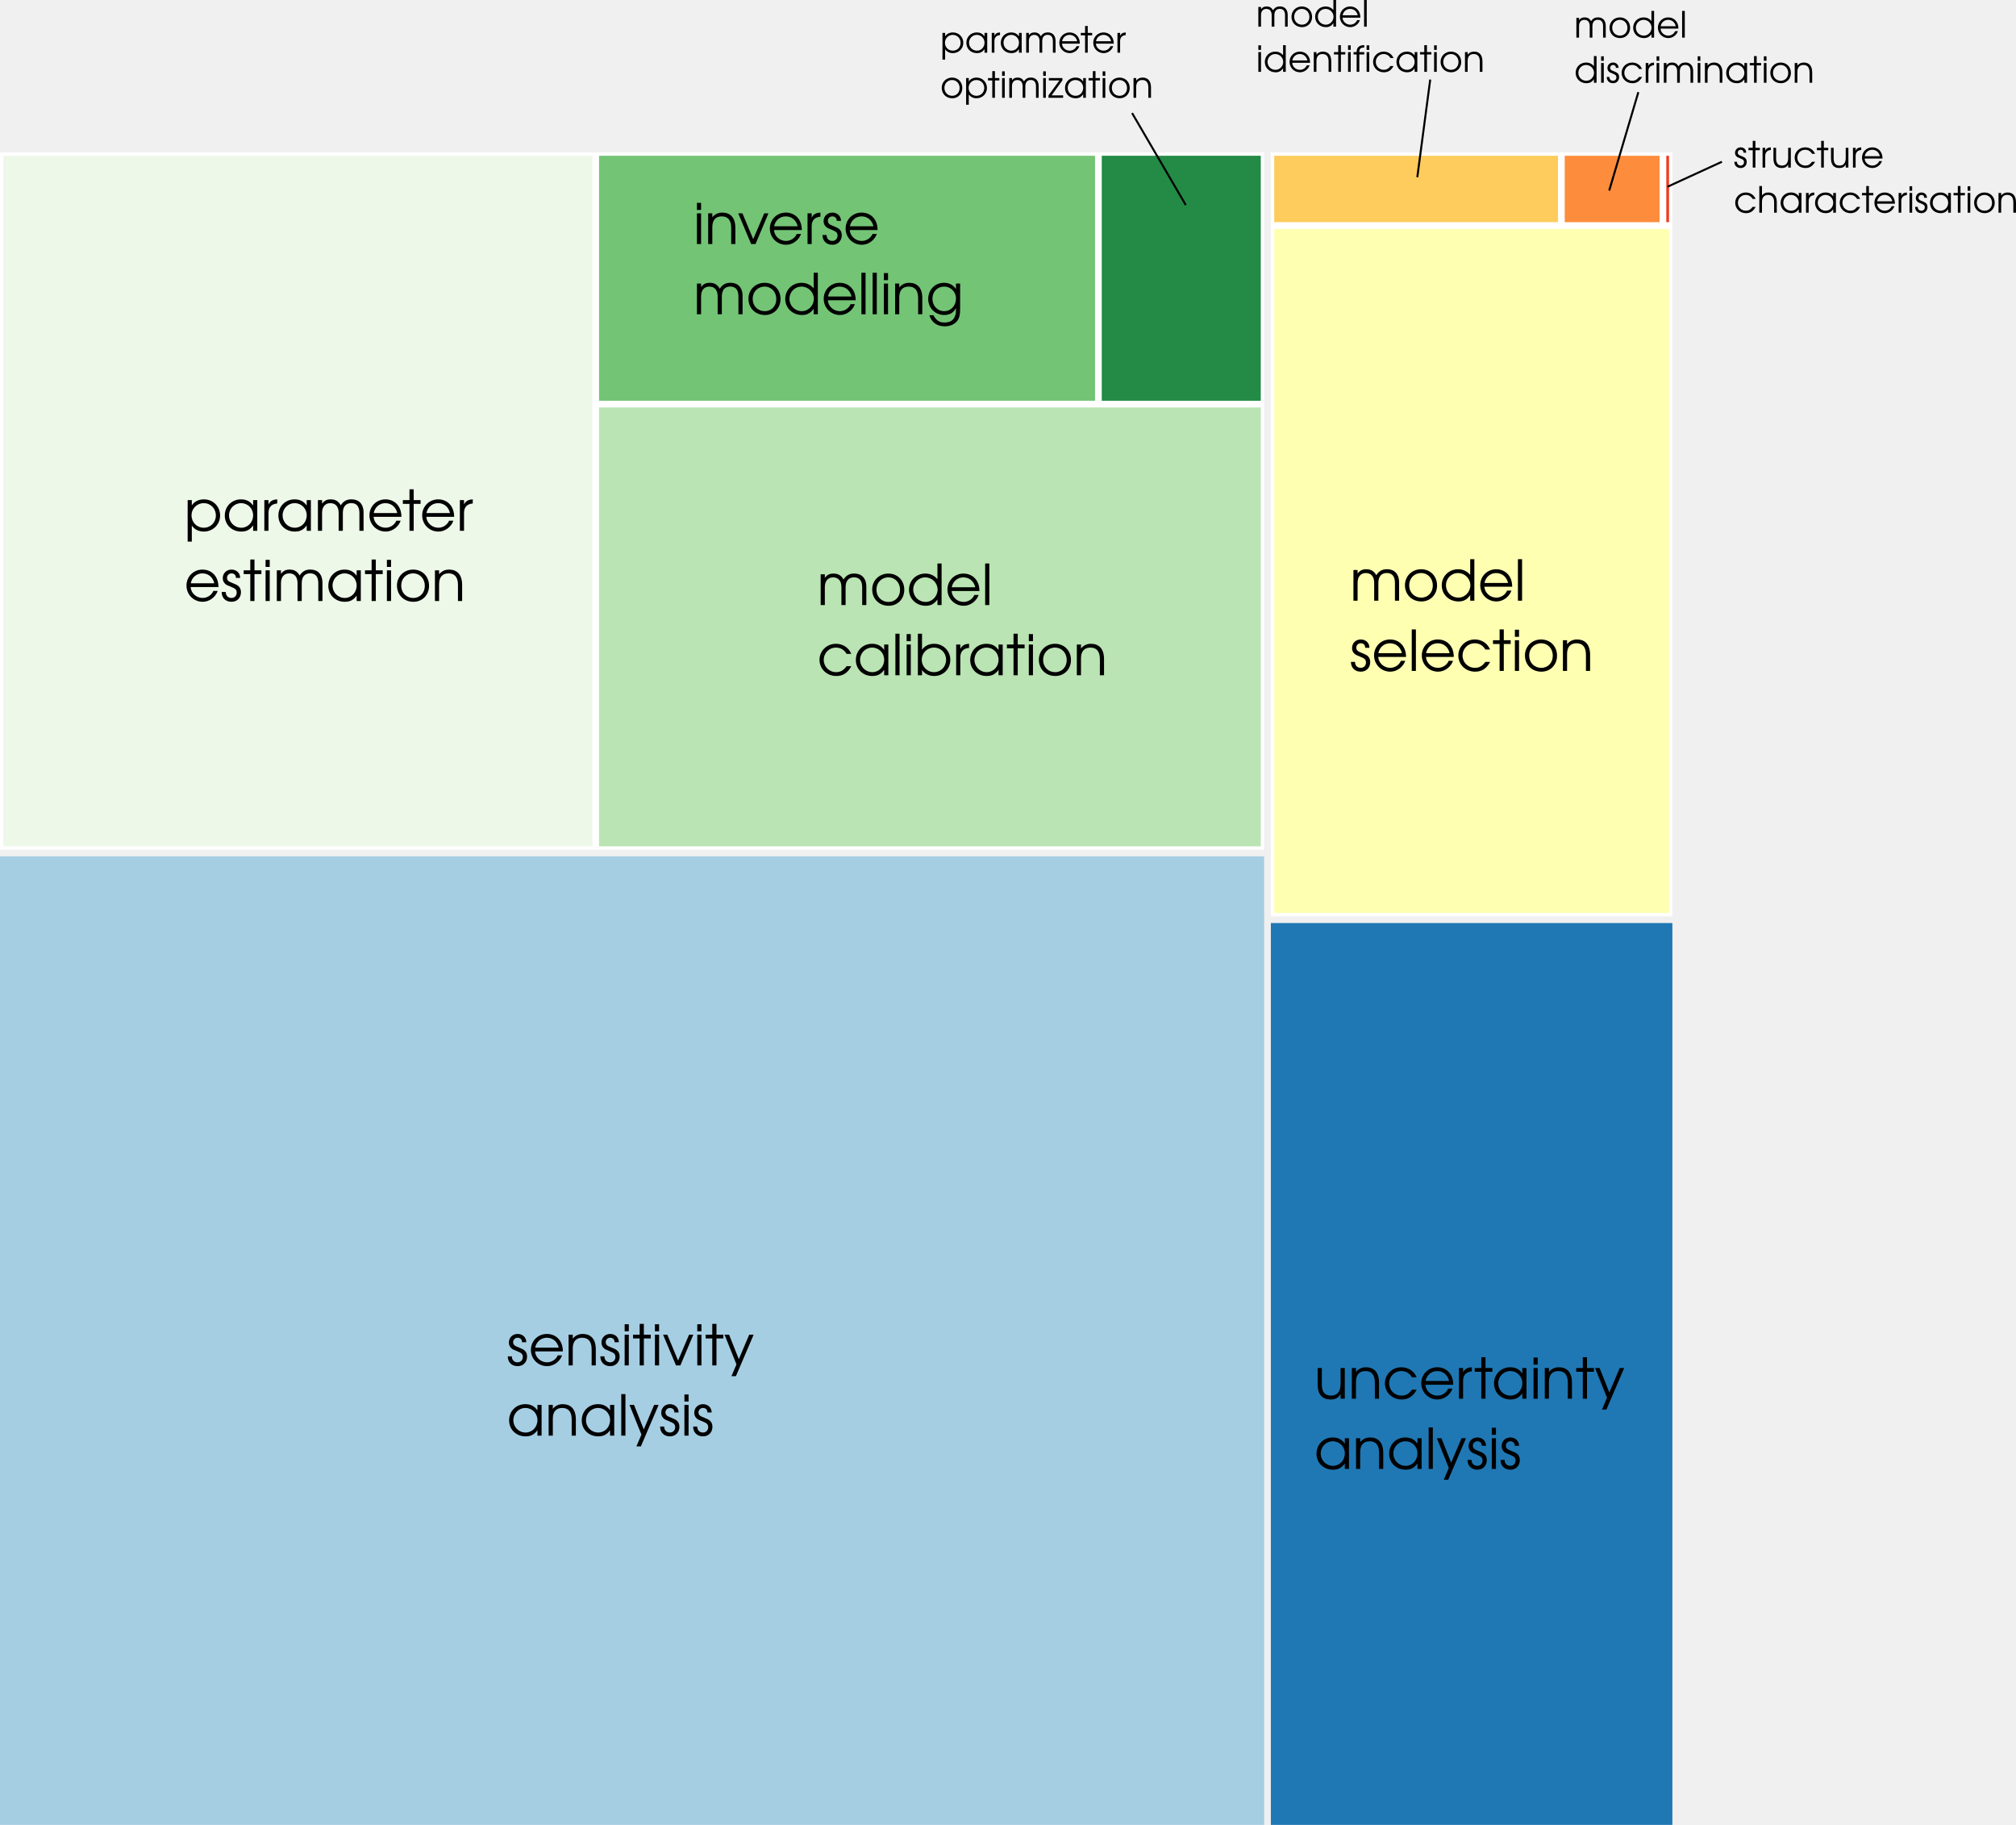
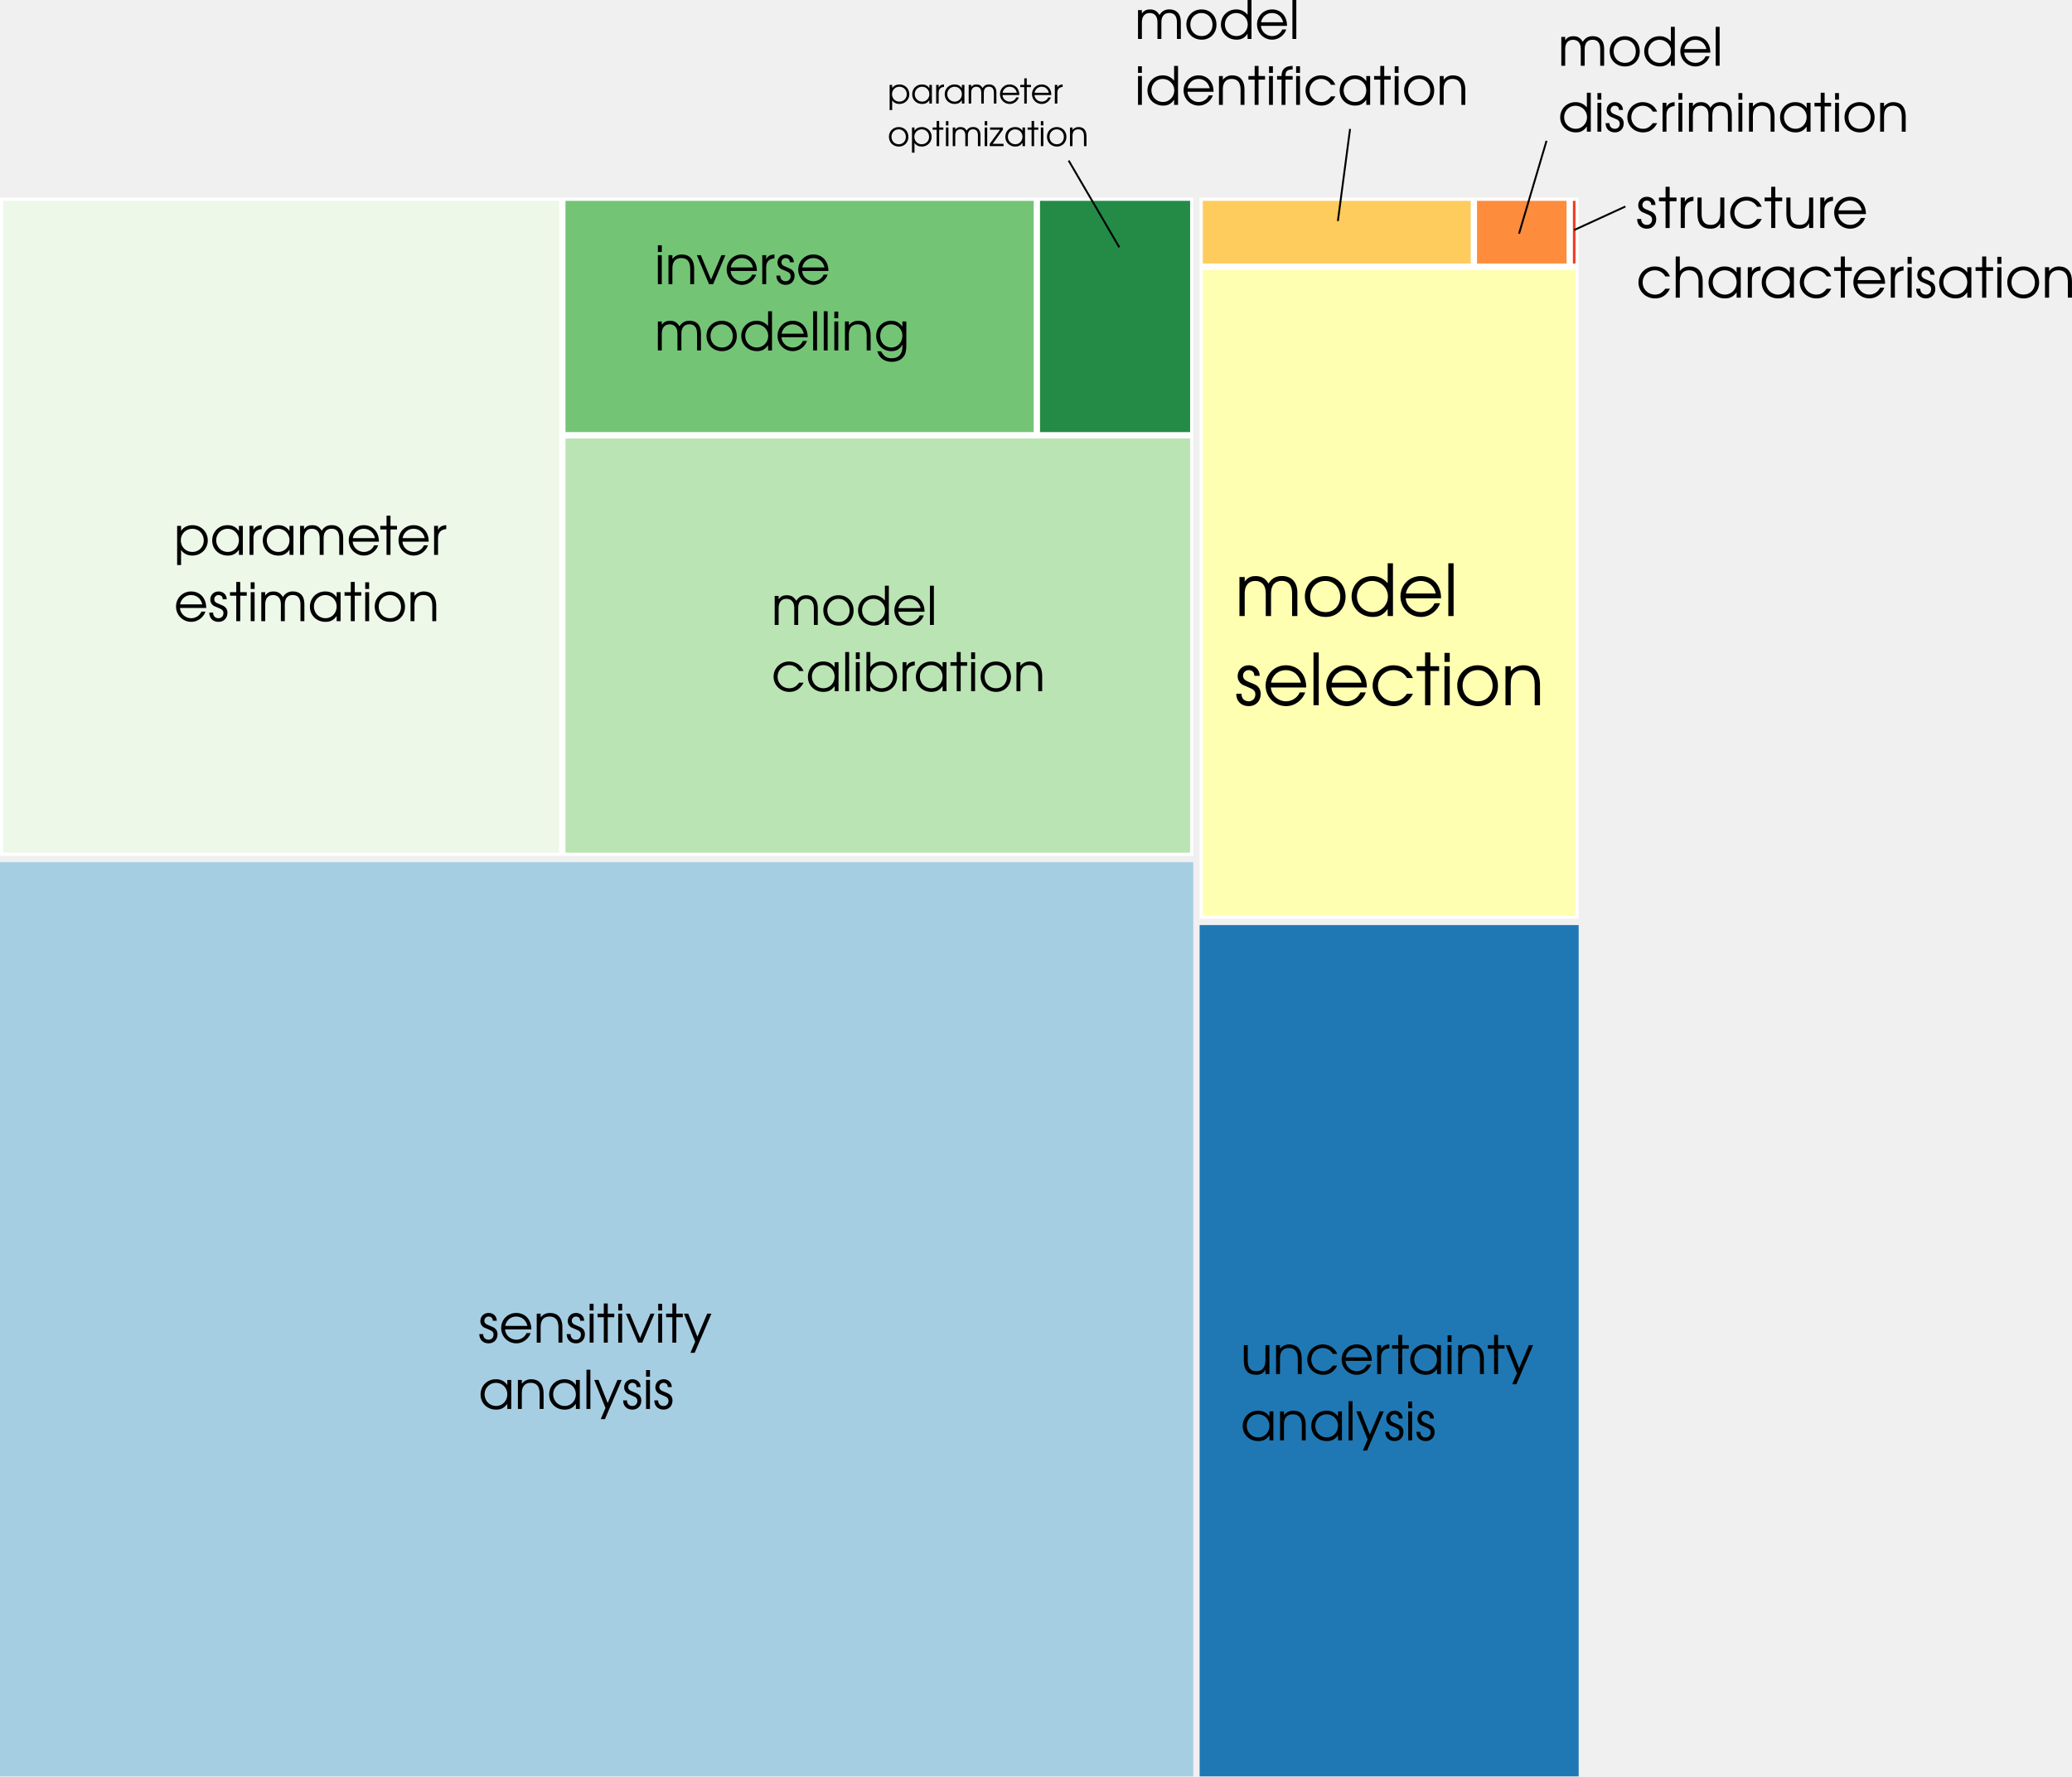
- <svg xmlns="http://www.w3.org/2000/svg" height="909.617" version="1.1" viewBox="0 0 803.951 727.693" width="1004.938" id="svg4917">
+ <svg xmlns="http://www.w3.org/2000/svg" height="938.034" version="1.1" viewBox="0 0 875.341 750.427" width="1094.176" id="svg4917">
  <defs id="defs4919" style="stroke-linecap:butt;stroke-linejoin:round">
    <style type="text/css" id="style4921">
*{stroke-linecap:butt;stroke-linejoin:round;}
  </style>
    <clipPath id="p68ad265ad8-9">
      <rect height="669.6" width="669.6" x="108" y="86.4" id="rect4967-6" style="stroke-linecap:butt;stroke-linejoin:round" />
    </clipPath>
  </defs>
-   <g id="patch_2" style="stroke-linecap:butt;stroke-linejoin:round" transform="translate(-109.339,-26.96756)">
+   <g id="patch_2" style="stroke-linecap:butt;stroke-linejoin:round" transform="translate(-109.339,-4.233977)">
    <path clip-path="url(#p68ad265ad8)" d="m 109.339,754.661 504.118,0 0,-386.197 -504.118,0 z" style="fill:#a6cee3;stroke-linecap:butt;stroke-linejoin:round" id="path4929" />
  </g>
-   <g id="patch_3" style="stroke-linecap:butt;stroke-linejoin:round" transform="translate(-109.339,-26.96756)">
+   <g id="patch_3" style="stroke-linecap:butt;stroke-linejoin:round" transform="translate(-109.339,-4.233977)">
    <path clip-path="url(#p68ad265ad8)" d="m 109.339,365.785 504.118,0 0,-278.046 -504.118,0 z" style="fill:#ffffff;stroke-linecap:butt;stroke-linejoin:round" id="path4932" />
  </g>
-   <g id="patch_4" style="stroke-linecap:butt;stroke-linejoin:round" transform="translate(-109.339,-26.96756)">
+   <g id="patch_4" style="stroke-linecap:butt;stroke-linejoin:round" transform="translate(-109.339,-4.233977)">
    <path clip-path="url(#p68ad265ad8)" d="m 616.135,754.661 160.126,0 0,-359.623 -160.126,0 z" style="fill:#1f78b4;stroke-linecap:butt;stroke-linejoin:round" id="path4935" />
  </g>
-   <g id="patch_5" style="stroke-linecap:butt;stroke-linejoin:round" transform="translate(-109.339,-26.96756)">
+   <g id="patch_5" style="stroke-linecap:butt;stroke-linejoin:round" transform="translate(-109.339,-4.233977)">
    <path clip-path="url(#p68ad265ad8)" d="m 616.135,392.36 160.126,0 0,-304.621 -160.126,0 z" style="fill:#ffffff;stroke-linecap:butt;stroke-linejoin:round" id="path4938" />
  </g>
-   <g id="patch_6" style="stroke-linecap:butt;stroke-linejoin:round" transform="translate(-109.339,-26.96756)">
+   <g id="patch_6" style="stroke-linecap:butt;stroke-linejoin:round" transform="translate(-109.339,-4.233977)">
    <path clip-path="url(#p68ad265ad8)" d="m 617.474,391.02 157.448,0 0,-272.783 -157.448,0 z" style="fill:#ffffb2;stroke-linecap:butt;stroke-linejoin:round" id="path4941" />
  </g>
-   <g id="patch_7" style="stroke-linecap:butt;stroke-linejoin:round" transform="translate(-109.339,-26.96756)">
+   <g id="patch_7" style="stroke-linecap:butt;stroke-linejoin:round" transform="translate(-109.339,-4.233977)">
    <path clip-path="url(#p68ad265ad8)" d="m 617.474,115.558 113.178,0 0,-26.48 -113.178,0 z" style="fill:#fecc5c;stroke-linecap:butt;stroke-linejoin:round" id="path4944" />
  </g>
-   <g id="patch_8" style="stroke-linecap:butt;stroke-linejoin:round" transform="translate(-109.339,-26.96756)">
+   <g id="patch_8" style="stroke-linecap:butt;stroke-linejoin:round" transform="translate(-109.339,-4.233977)">
    <path clip-path="url(#p68ad265ad8)" d="m 733.33,115.558 37.824,0 0,-26.48 -37.824,0 z" style="fill:#fd8d3c;stroke-linecap:butt;stroke-linejoin:round" id="path4947" />
  </g>
-   <g id="patch_9" style="stroke-linecap:butt;stroke-linejoin:round" transform="translate(-109.339,-26.96756)">
+   <g id="patch_9" style="stroke-linecap:butt;stroke-linejoin:round" transform="translate(-109.339,-4.233977)">
    <path clip-path="url(#p68ad265ad8)" d="m 773.832,115.558 1.09,0 0,-26.48 -1.09,0 z" style="fill:#f03b20;stroke-linecap:butt;stroke-linejoin:round" id="path4950" />
  </g>
-   <g id="patch_10" style="stroke-linecap:butt;stroke-linejoin:round" transform="translate(-109.339,-26.96756)">
+   <g id="patch_10" style="stroke-linecap:butt;stroke-linejoin:round" transform="translate(-109.339,-4.233977)">
    <path clip-path="url(#p68ad265ad8)" d="m 110.678,364.446 234.884,0 0,-275.368 -234.884,0 z" style="fill:#edf8e9;stroke-linecap:butt;stroke-linejoin:round" id="path4953" />
  </g>
-   <g id="patch_11" style="stroke-linecap:butt;stroke-linejoin:round" transform="translate(-109.339,-26.96756)">
+   <g id="patch_11" style="stroke-linecap:butt;stroke-linejoin:round" transform="translate(-109.339,-4.233977)">
    <path clip-path="url(#p68ad265ad8)" d="m 348.24,364.446 263.877,0 0,-174.994 -263.877,0 z" style="fill:#bae4b3;stroke-linecap:butt;stroke-linejoin:round" id="path4956" />
  </g>
-   <g id="patch_12" style="stroke-linecap:butt;stroke-linejoin:round" transform="translate(-109.339,-26.96756)">
+   <g id="patch_12" style="stroke-linecap:butt;stroke-linejoin:round" transform="translate(-109.339,-4.233977)">
    <path clip-path="url(#p68ad265ad8)" d="m 348.24,186.773 197.786,0 0,-97.695 -197.786,0 z" style="fill:#74c476;stroke-linecap:butt;stroke-linejoin:round" id="path4959" />
  </g>
-   <g id="patch_13" style="stroke-linecap:butt;stroke-linejoin:round" transform="translate(-109.339,-26.96756)">
+   <g id="patch_13" style="stroke-linecap:butt;stroke-linejoin:round" transform="translate(-109.339,-4.233977)">
    <path clip-path="url(#p68ad265ad8)" d="m 548.704,186.773 63.413,0 0,-97.695 -63.413,0 z" style="fill:#238b45;stroke-linecap:butt;stroke-linejoin:round" id="path4962" />
  </g>
  <defs id="defs4964">
    <clipPath id="p68ad265ad8">
      <rect height="669.6" width="669.6" x="108" y="86.4" id="rect4967" style="stroke-linecap:butt;stroke-linejoin:round" />
    </clipPath>
  </defs>
-   <text xml:space="preserve" style="font-size:19.2px;font-style:normal;font-variant:normal;font-weight:normal;font-stretch:normal;line-height:125%;letter-spacing:0px;word-spacing:0px;fill:#000000;fill-opacity:1;stroke:none;font-family:Webdings;-inkscape-font-specification:Webdings" x="202.088" y="544.467" id="text4076">
-     <tspan id="tspan4078" x="202.088" y="544.467" style="font-size:22.4px;font-style:normal;font-variant:normal;font-weight:normal;font-stretch:normal;font-family:TeX Gyre Adventor;-inkscape-font-specification:TeX Gyre Adventor">sensitivity </tspan>
-     <tspan x="202.088" y="572.467" style="font-size:22.4px;font-style:normal;font-variant:normal;font-weight:normal;font-stretch:normal;font-family:TeX Gyre Adventor;-inkscape-font-specification:TeX Gyre Adventor" id="tspan4122">analysis</tspan>
+   <text xml:space="preserve" style="font-size:19.2px;font-style:normal;font-variant:normal;font-weight:normal;font-stretch:normal;line-height:125%;letter-spacing:0px;word-spacing:0px;fill:#000000;fill-opacity:1;stroke:none;font-family:Webdings;-inkscape-font-specification:Webdings" x="202.088" y="567.2" id="text4076">
+     <tspan id="tspan4078" x="202.088" y="567.2" style="font-size:22.4px;font-style:normal;font-variant:normal;font-weight:normal;font-stretch:normal;font-family:TeX Gyre Adventor;-inkscape-font-specification:TeX Gyre Adventor">sensitivity </tspan>
+     <tspan x="202.088" y="595.2" style="font-size:22.4px;font-style:normal;font-variant:normal;font-weight:normal;font-stretch:normal;font-family:TeX Gyre Adventor;-inkscape-font-specification:TeX Gyre Adventor" id="tspan4122">analysis</tspan>
  </text>
-   <text xml:space="preserve" style="font-size:19.2px;font-style:normal;font-variant:normal;font-weight:normal;font-stretch:normal;line-height:125%;letter-spacing:0px;word-spacing:0px;fill:#000000;fill-opacity:1;stroke:none;font-family:Webdings;-inkscape-font-specification:Webdings" x="524.063" y="557.754" id="text4076-4">
-     <tspan id="tspan4078-6" x="524.063" y="557.754" style="font-size:22.4px;font-style:normal;font-variant:normal;font-weight:normal;font-stretch:normal;font-family:TeX Gyre Adventor;-inkscape-font-specification:TeX Gyre Adventor">uncertainty </tspan>
-     <tspan x="524.063" y="585.754" style="font-size:22.4px;font-style:normal;font-variant:normal;font-weight:normal;font-stretch:normal;font-family:TeX Gyre Adventor;-inkscape-font-specification:TeX Gyre Adventor" id="tspan4120">analysis</tspan>
+   <text xml:space="preserve" style="font-size:19.2px;font-style:normal;font-variant:normal;font-weight:normal;font-stretch:normal;line-height:125%;letter-spacing:0px;word-spacing:0px;fill:#000000;fill-opacity:1;stroke:none;font-family:Webdings;-inkscape-font-specification:Webdings" x="524.063" y="580.487" id="text4076-4">
+     <tspan id="tspan4078-6" x="524.063" y="580.487" style="font-size:22.4px;font-style:normal;font-variant:normal;font-weight:normal;font-stretch:normal;font-family:TeX Gyre Adventor;-inkscape-font-specification:TeX Gyre Adventor">uncertainty </tspan>
+     <tspan x="524.063" y="608.487" style="font-size:22.4px;font-style:normal;font-variant:normal;font-weight:normal;font-stretch:normal;font-family:TeX Gyre Adventor;-inkscape-font-specification:TeX Gyre Adventor" id="tspan4120">analysis</tspan>
  </text>
-   <text xml:space="preserve" style="font-size:19.2px;font-style:normal;font-variant:normal;font-weight:normal;font-stretch:normal;line-height:125%;letter-spacing:0px;word-spacing:0px;fill:#000000;fill-opacity:1;stroke:none;font-family:Webdings;-inkscape-font-specification:Webdings" x="538.33" y="239.537" id="text4076-4-4">
-     <tspan x="538.33" y="239.537" style="font-size:22.4px;font-style:normal;font-variant:normal;font-weight:normal;font-stretch:normal;font-family:TeX Gyre Adventor;-inkscape-font-specification:TeX Gyre Adventor" id="tspan4120-8">model</tspan>
-     <tspan x="538.33" y="267.537" style="font-size:22.4px;font-style:normal;font-variant:normal;font-weight:normal;font-stretch:normal;font-family:TeX Gyre Adventor;-inkscape-font-specification:TeX Gyre Adventor" id="tspan4709">selection</tspan>
+   <text xml:space="preserve" style="font-size:25.833px;font-style:normal;font-variant:normal;font-weight:normal;font-stretch:normal;line-height:125%;letter-spacing:0px;word-spacing:0px;fill:#000000;fill-opacity:1;stroke:none;font-family:Webdings;-inkscape-font-specification:Webdings" x="521.716" y="260.243" id="text4076-4-4">
+     <tspan x="521.716" y="260.243" style="font-size:30.139px;font-style:normal;font-variant:normal;font-weight:normal;font-stretch:normal;font-family:TeX Gyre Adventor;-inkscape-font-specification:TeX Gyre Adventor" id="tspan4120-8">model</tspan>
+     <tspan x="521.716" y="297.917" style="font-size:30.139px;font-style:normal;font-variant:normal;font-weight:normal;font-stretch:normal;font-family:TeX Gyre Adventor;-inkscape-font-specification:TeX Gyre Adventor" id="tspan4709">selection</tspan>
  </text>
-   <text xml:space="preserve" style="font-size:19.2px;font-style:normal;font-variant:normal;font-weight:normal;font-stretch:normal;line-height:125%;letter-spacing:0px;word-spacing:0px;fill:#000000;fill-opacity:1;stroke:none;font-family:Webdings;-inkscape-font-specification:Webdings" x="73.431" y="211.671" id="text4076-4-4-0">
-     <tspan x="73.431" y="211.671" style="font-size:22.4px;font-style:normal;font-variant:normal;font-weight:normal;font-stretch:normal;font-family:TeX Gyre Adventor;-inkscape-font-specification:TeX Gyre Adventor" id="tspan4709-2">parameter</tspan>
-     <tspan x="73.431" y="239.671" style="font-size:22.4px;font-style:normal;font-variant:normal;font-weight:normal;font-stretch:normal;font-family:TeX Gyre Adventor;-inkscape-font-specification:TeX Gyre Adventor" id="tspan4737">estimation</tspan>
+   <text xml:space="preserve" style="font-size:19.2px;font-style:normal;font-variant:normal;font-weight:normal;font-stretch:normal;line-height:125%;letter-spacing:0px;word-spacing:0px;fill:#000000;fill-opacity:1;stroke:none;font-family:Webdings;-inkscape-font-specification:Webdings" x="73.431" y="234.405" id="text4076-4-4-0">
+     <tspan x="73.431" y="234.405" style="font-size:22.4px;font-style:normal;font-variant:normal;font-weight:normal;font-stretch:normal;font-family:TeX Gyre Adventor;-inkscape-font-specification:TeX Gyre Adventor" id="tspan4709-2">parameter</tspan>
+     <tspan x="73.431" y="262.405" style="font-size:22.4px;font-style:normal;font-variant:normal;font-weight:normal;font-stretch:normal;font-family:TeX Gyre Adventor;-inkscape-font-specification:TeX Gyre Adventor" id="tspan4737">estimation</tspan>
  </text>
-   <text xml:space="preserve" style="font-size:19.2px;font-style:normal;font-variant:normal;font-weight:normal;font-stretch:normal;line-height:125%;letter-spacing:0px;word-spacing:0px;fill:#000000;fill-opacity:1;stroke:none;font-family:Webdings;-inkscape-font-specification:Webdings" x="325.871" y="241.262" id="text4076-4-4-0-4">
-     <tspan x="325.871" y="241.262" style="font-size:22.4px;font-style:normal;font-variant:normal;font-weight:normal;font-stretch:normal;font-family:TeX Gyre Adventor;-inkscape-font-specification:TeX Gyre Adventor" id="tspan4737-5">model</tspan>
-     <tspan x="325.871" y="269.262" style="font-size:22.4px;font-style:normal;font-variant:normal;font-weight:normal;font-stretch:normal;font-family:TeX Gyre Adventor;-inkscape-font-specification:TeX Gyre Adventor" id="tspan4765">calibration</tspan>
+   <text xml:space="preserve" style="font-size:19.2px;font-style:normal;font-variant:normal;font-weight:normal;font-stretch:normal;line-height:125%;letter-spacing:0px;word-spacing:0px;fill:#000000;fill-opacity:1;stroke:none;font-family:Webdings;-inkscape-font-specification:Webdings" x="325.871" y="263.996" id="text4076-4-4-0-4">
+     <tspan x="325.871" y="263.996" style="font-size:22.4px;font-style:normal;font-variant:normal;font-weight:normal;font-stretch:normal;font-family:TeX Gyre Adventor;-inkscape-font-specification:TeX Gyre Adventor" id="tspan4737-5">model</tspan>
+     <tspan x="325.871" y="291.996" style="font-size:22.4px;font-style:normal;font-variant:normal;font-weight:normal;font-stretch:normal;font-family:TeX Gyre Adventor;-inkscape-font-specification:TeX Gyre Adventor" id="tspan4765">calibration</tspan>
  </text>
-   <text xml:space="preserve" style="font-size:19.2px;font-style:normal;font-variant:normal;font-weight:normal;font-stretch:normal;line-height:125%;letter-spacing:0px;word-spacing:0px;fill:#000000;fill-opacity:1;stroke:none;font-family:Webdings;-inkscape-font-specification:Webdings" x="276.521" y="97.311" id="text4076-4-4-0-4-0-9">
-     <tspan x="276.521" y="97.311" style="font-size:22.4px;font-style:normal;font-variant:normal;font-weight:normal;font-stretch:normal;font-family:TeX Gyre Adventor;-inkscape-font-specification:TeX Gyre Adventor" id="tspan4793-8">inverse</tspan>
-     <tspan x="276.521" y="125.311" style="font-size:22.4px;font-style:normal;font-variant:normal;font-weight:normal;font-stretch:normal;font-family:TeX Gyre Adventor;-inkscape-font-specification:TeX Gyre Adventor" id="tspan4821">modelling</tspan>
+   <text xml:space="preserve" style="font-size:19.2px;font-style:normal;font-variant:normal;font-weight:normal;font-stretch:normal;line-height:125%;letter-spacing:0px;word-spacing:0px;fill:#000000;fill-opacity:1;stroke:none;font-family:Webdings;-inkscape-font-specification:Webdings" x="276.521" y="120.045" id="text4076-4-4-0-4-0-9">
+     <tspan x="276.521" y="120.045" style="font-size:22.4px;font-style:normal;font-variant:normal;font-weight:normal;font-stretch:normal;font-family:TeX Gyre Adventor;-inkscape-font-specification:TeX Gyre Adventor" id="tspan4793-8">inverse</tspan>
+     <tspan x="276.521" y="148.045" style="font-size:22.4px;font-style:normal;font-variant:normal;font-weight:normal;font-stretch:normal;font-family:TeX Gyre Adventor;-inkscape-font-specification:TeX Gyre Adventor" id="tspan4821">modelling</tspan>
  </text>
-   <text xml:space="preserve" style="font-size:12.006px;font-style:normal;font-variant:normal;font-weight:normal;font-stretch:normal;line-height:125%;letter-spacing:0px;word-spacing:0px;fill:#000000;fill-opacity:1;stroke:none;font-family:Webdings;-inkscape-font-specification:Webdings" x="374.935" y="21.002" id="text4076-4-4-0-4-0-0">
-     <tspan x="374.935" y="21.002" style="font-size:14.4px;font-style:normal;font-variant:normal;font-weight:normal;font-stretch:normal;font-family:TeX Gyre Adventor;-inkscape-font-specification:TeX Gyre Adventor" id="tspan4765-2-5">parameter</tspan>
-     <tspan x="374.935" y="39.002" style="font-size:14.4px;font-style:normal;font-variant:normal;font-weight:normal;font-stretch:normal;font-family:TeX Gyre Adventor;-inkscape-font-specification:TeX Gyre Adventor" id="tspan4793-9">optimization</tspan>
+   <text xml:space="preserve" style="font-size:12.006px;font-style:normal;font-variant:normal;font-weight:normal;font-stretch:normal;line-height:125%;letter-spacing:0px;word-spacing:0px;fill:#000000;fill-opacity:1;stroke:none;font-family:Webdings;-inkscape-font-specification:Webdings" x="374.935" y="43.736" id="text4076-4-4-0-4-0-0">
+     <tspan x="374.935" y="43.736" style="font-size:14.4px;font-style:normal;font-variant:normal;font-weight:normal;font-stretch:normal;font-family:TeX Gyre Adventor;-inkscape-font-specification:TeX Gyre Adventor" id="tspan4765-2-5">parameter</tspan>
+     <tspan x="374.935" y="61.736" style="font-size:14.4px;font-style:normal;font-variant:normal;font-weight:normal;font-stretch:normal;font-family:TeX Gyre Adventor;-inkscape-font-specification:TeX Gyre Adventor" id="tspan4793-9">optimization</tspan>
  </text>
-   <text xml:space="preserve" style="font-size:19.2px;font-style:normal;font-variant:normal;font-weight:normal;font-stretch:normal;line-height:125%;letter-spacing:0px;word-spacing:0px;fill:#000000;fill-opacity:1;stroke:none;font-family:Webdings;-inkscape-font-specification:Webdings" x="500.906" y="10.642" id="text4076-4-4-0-4-0-1">
-     <tspan x="500.906" y="10.642" style="font-size:14.4px;font-style:normal;font-variant:normal;font-weight:normal;font-stretch:normal;font-family:TeX Gyre Adventor;-inkscape-font-specification:TeX Gyre Adventor" id="tspan4793-1">model </tspan>
-     <tspan x="500.906" y="28.642" style="font-size:14.4px;font-style:normal;font-variant:normal;font-weight:normal;font-stretch:normal;font-family:TeX Gyre Adventor;-inkscape-font-specification:TeX Gyre Adventor" id="tspan5162">identification</tspan>
+   <text xml:space="preserve" style="font-size:29.705px;font-style:normal;font-variant:normal;font-weight:normal;font-stretch:normal;line-height:125%;letter-spacing:0px;word-spacing:0px;fill:#000000;fill-opacity:1;stroke:none;font-family:Webdings;-inkscape-font-specification:Webdings" x="479.359" y="16.464" id="text4076-4-4-0-4-0-1">
+     <tspan x="479.359" y="16.464" style="font-size:22.279px;font-style:normal;font-variant:normal;font-weight:normal;font-stretch:normal;font-family:TeX Gyre Adventor;-inkscape-font-specification:TeX Gyre Adventor" id="tspan4793-1">model </tspan>
+     <tspan x="479.359" y="44.312" style="font-size:22.279px;font-style:normal;font-variant:normal;font-weight:normal;font-stretch:normal;font-family:TeX Gyre Adventor;-inkscape-font-specification:TeX Gyre Adventor" id="tspan5162">identification</tspan>
  </text>
-   <text xml:space="preserve" style="font-size:19.2px;font-style:normal;font-variant:normal;font-weight:normal;font-stretch:normal;line-height:125%;letter-spacing:0px;word-spacing:0px;fill:#000000;fill-opacity:1;stroke:none;font-family:Webdings;-inkscape-font-specification:Webdings" x="691.365" y="66.816" id="text4076-4-4-0-4-0-96">
-     <tspan x="691.365" y="66.816" style="font-size:14.4px;font-style:normal;font-variant:normal;font-weight:normal;font-stretch:normal;font-family:TeX Gyre Adventor;-inkscape-font-specification:TeX Gyre Adventor" id="tspan4793-3">structure</tspan>
-     <tspan x="691.365" y="84.816" style="font-size:14.4px;font-style:normal;font-variant:normal;font-weight:normal;font-stretch:normal;font-family:TeX Gyre Adventor;-inkscape-font-specification:TeX Gyre Adventor" id="tspan5158">characterisation</tspan>
+   <text xml:space="preserve" style="font-size:31.403px;font-style:normal;font-variant:normal;font-weight:normal;font-stretch:normal;line-height:125%;letter-spacing:0px;word-spacing:0px;fill:#000000;fill-opacity:1;stroke:none;font-family:Webdings;-inkscape-font-specification:Webdings" x="691.2" y="96.313" id="text4076-4-4-0-4-0-96">
+     <tspan x="691.2" y="96.313" style="font-size:23.552px;font-style:normal;font-variant:normal;font-weight:normal;font-stretch:normal;font-family:TeX Gyre Adventor;-inkscape-font-specification:TeX Gyre Adventor" id="tspan4793-3">structure</tspan>
+     <tspan x="691.2" y="125.753" style="font-size:23.552px;font-style:normal;font-variant:normal;font-weight:normal;font-stretch:normal;font-family:TeX Gyre Adventor;-inkscape-font-specification:TeX Gyre Adventor" id="tspan5158">characterisation</tspan>
  </text>
-   <text xml:space="preserve" style="font-size:19.2px;font-style:normal;font-variant:normal;font-weight:normal;font-stretch:normal;line-height:125%;letter-spacing:0px;word-spacing:0px;fill:#000000;fill-opacity:1;stroke:none;font-family:Webdings;-inkscape-font-specification:Webdings" x="627.735" y="15" id="text4076-4-4-0-4-0-1-0">
-     <tspan x="627.735" y="15" style="font-size:14.4px;font-style:normal;font-variant:normal;font-weight:normal;font-stretch:normal;font-family:TeX Gyre Adventor;-inkscape-font-specification:TeX Gyre Adventor" id="tspan5162-0">model </tspan>
-     <tspan x="627.735" y="33" style="font-size:14.4px;font-style:normal;font-variant:normal;font-weight:normal;font-stretch:normal;font-family:TeX Gyre Adventor;-inkscape-font-specification:TeX Gyre Adventor" id="tspan5190">discrimination</tspan>
+   <text xml:space="preserve" style="font-size:29.705px;font-style:normal;font-variant:normal;font-weight:normal;font-stretch:normal;line-height:125%;letter-spacing:0px;word-spacing:0px;fill:#000000;fill-opacity:1;stroke:none;font-family:Webdings;-inkscape-font-specification:Webdings" x="658.188" y="27.783" id="text4076-4-4-0-4-0-1-0">
+     <tspan x="658.188" y="27.783" style="font-size:22.279px;font-style:normal;font-variant:normal;font-weight:normal;font-stretch:normal;font-family:TeX Gyre Adventor;-inkscape-font-specification:TeX Gyre Adventor" id="tspan5162-0">model </tspan>
+     <tspan x="658.188" y="55.631" style="font-size:22.279px;font-style:normal;font-variant:normal;font-weight:normal;font-stretch:normal;font-family:TeX Gyre Adventor;-inkscape-font-specification:TeX Gyre Adventor" id="tspan5190">discrimination</tspan>
  </text>
-   <path style="fill:none;stroke:#000000;stroke-width:0.8px;stroke-linecap:butt;stroke-linejoin:miter;stroke-opacity:1" d="M 472.864,81.745 451.459,45.088" id="path5700" />
-   <path style="fill:none;stroke:#000000;stroke-width:0.8px;stroke-linecap:butt;stroke-linejoin:miter;stroke-opacity:1" d="m 565.202,70.652 5.148,-38.922" id="path5700-7" />
-   <path style="fill:none;stroke:#000000;stroke-width:0.8px;stroke-linecap:butt;stroke-linejoin:miter;stroke-opacity:1" d="M 641.731,75.991 653.351,36.746" id="path5700-7-6" />
-   <path style="fill:none;stroke:#000000;stroke-width:0.8px;stroke-linecap:butt;stroke-linejoin:miter;stroke-opacity:1" d="M 664.991,74.456 686.678,64.499" id="path5700-7-6-7" />
+   <path style="fill:none;stroke:#000000;stroke-width:0.8px;stroke-linecap:butt;stroke-linejoin:miter;stroke-opacity:1" d="M 472.864,104.478 451.459,67.822" id="path5700" />
+   <path style="fill:none;stroke:#000000;stroke-width:0.8px;stroke-linecap:butt;stroke-linejoin:miter;stroke-opacity:1" d="m 565.202,93.385 5.148,-38.922" id="path5700-7" />
+   <path style="fill:none;stroke:#000000;stroke-width:0.8px;stroke-linecap:butt;stroke-linejoin:miter;stroke-opacity:1" d="M 641.731,98.725 653.351,59.48" id="path5700-7-6" />
+   <path style="fill:none;stroke:#000000;stroke-width:0.8px;stroke-linecap:butt;stroke-linejoin:miter;stroke-opacity:1" d="M 664.991,97.189 686.678,87.232" id="path5700-7-6-7" />
</svg>
